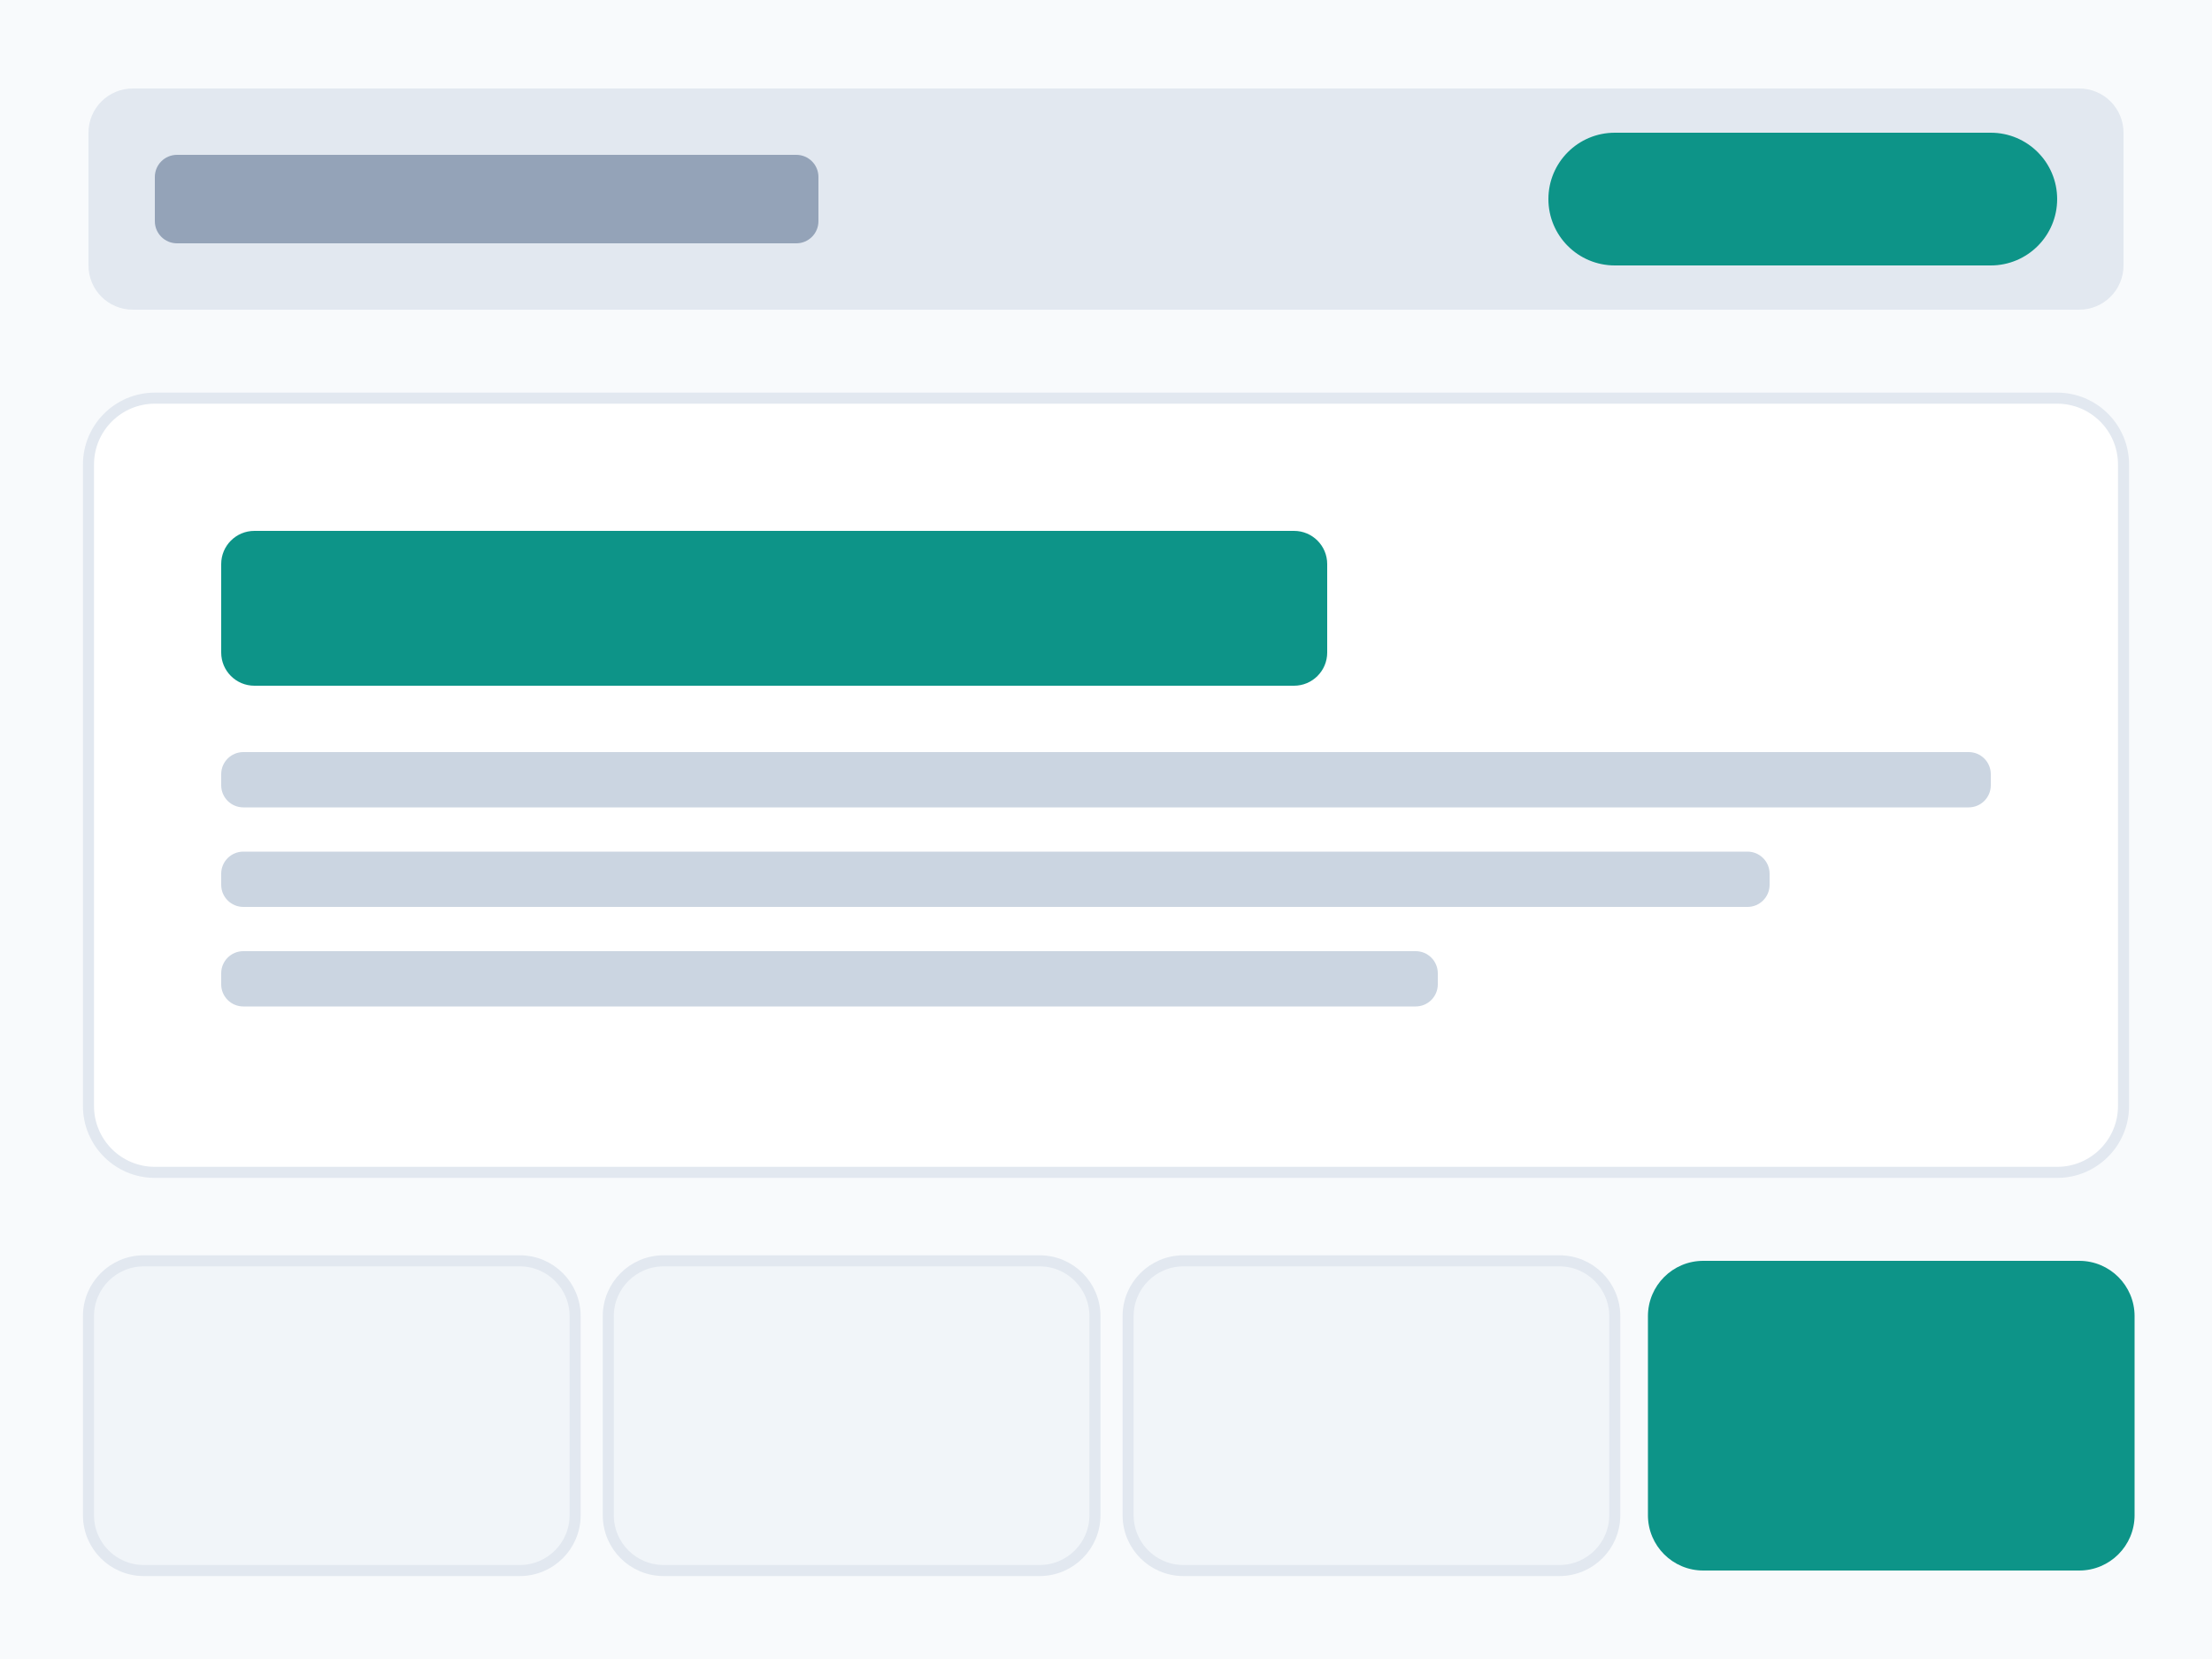
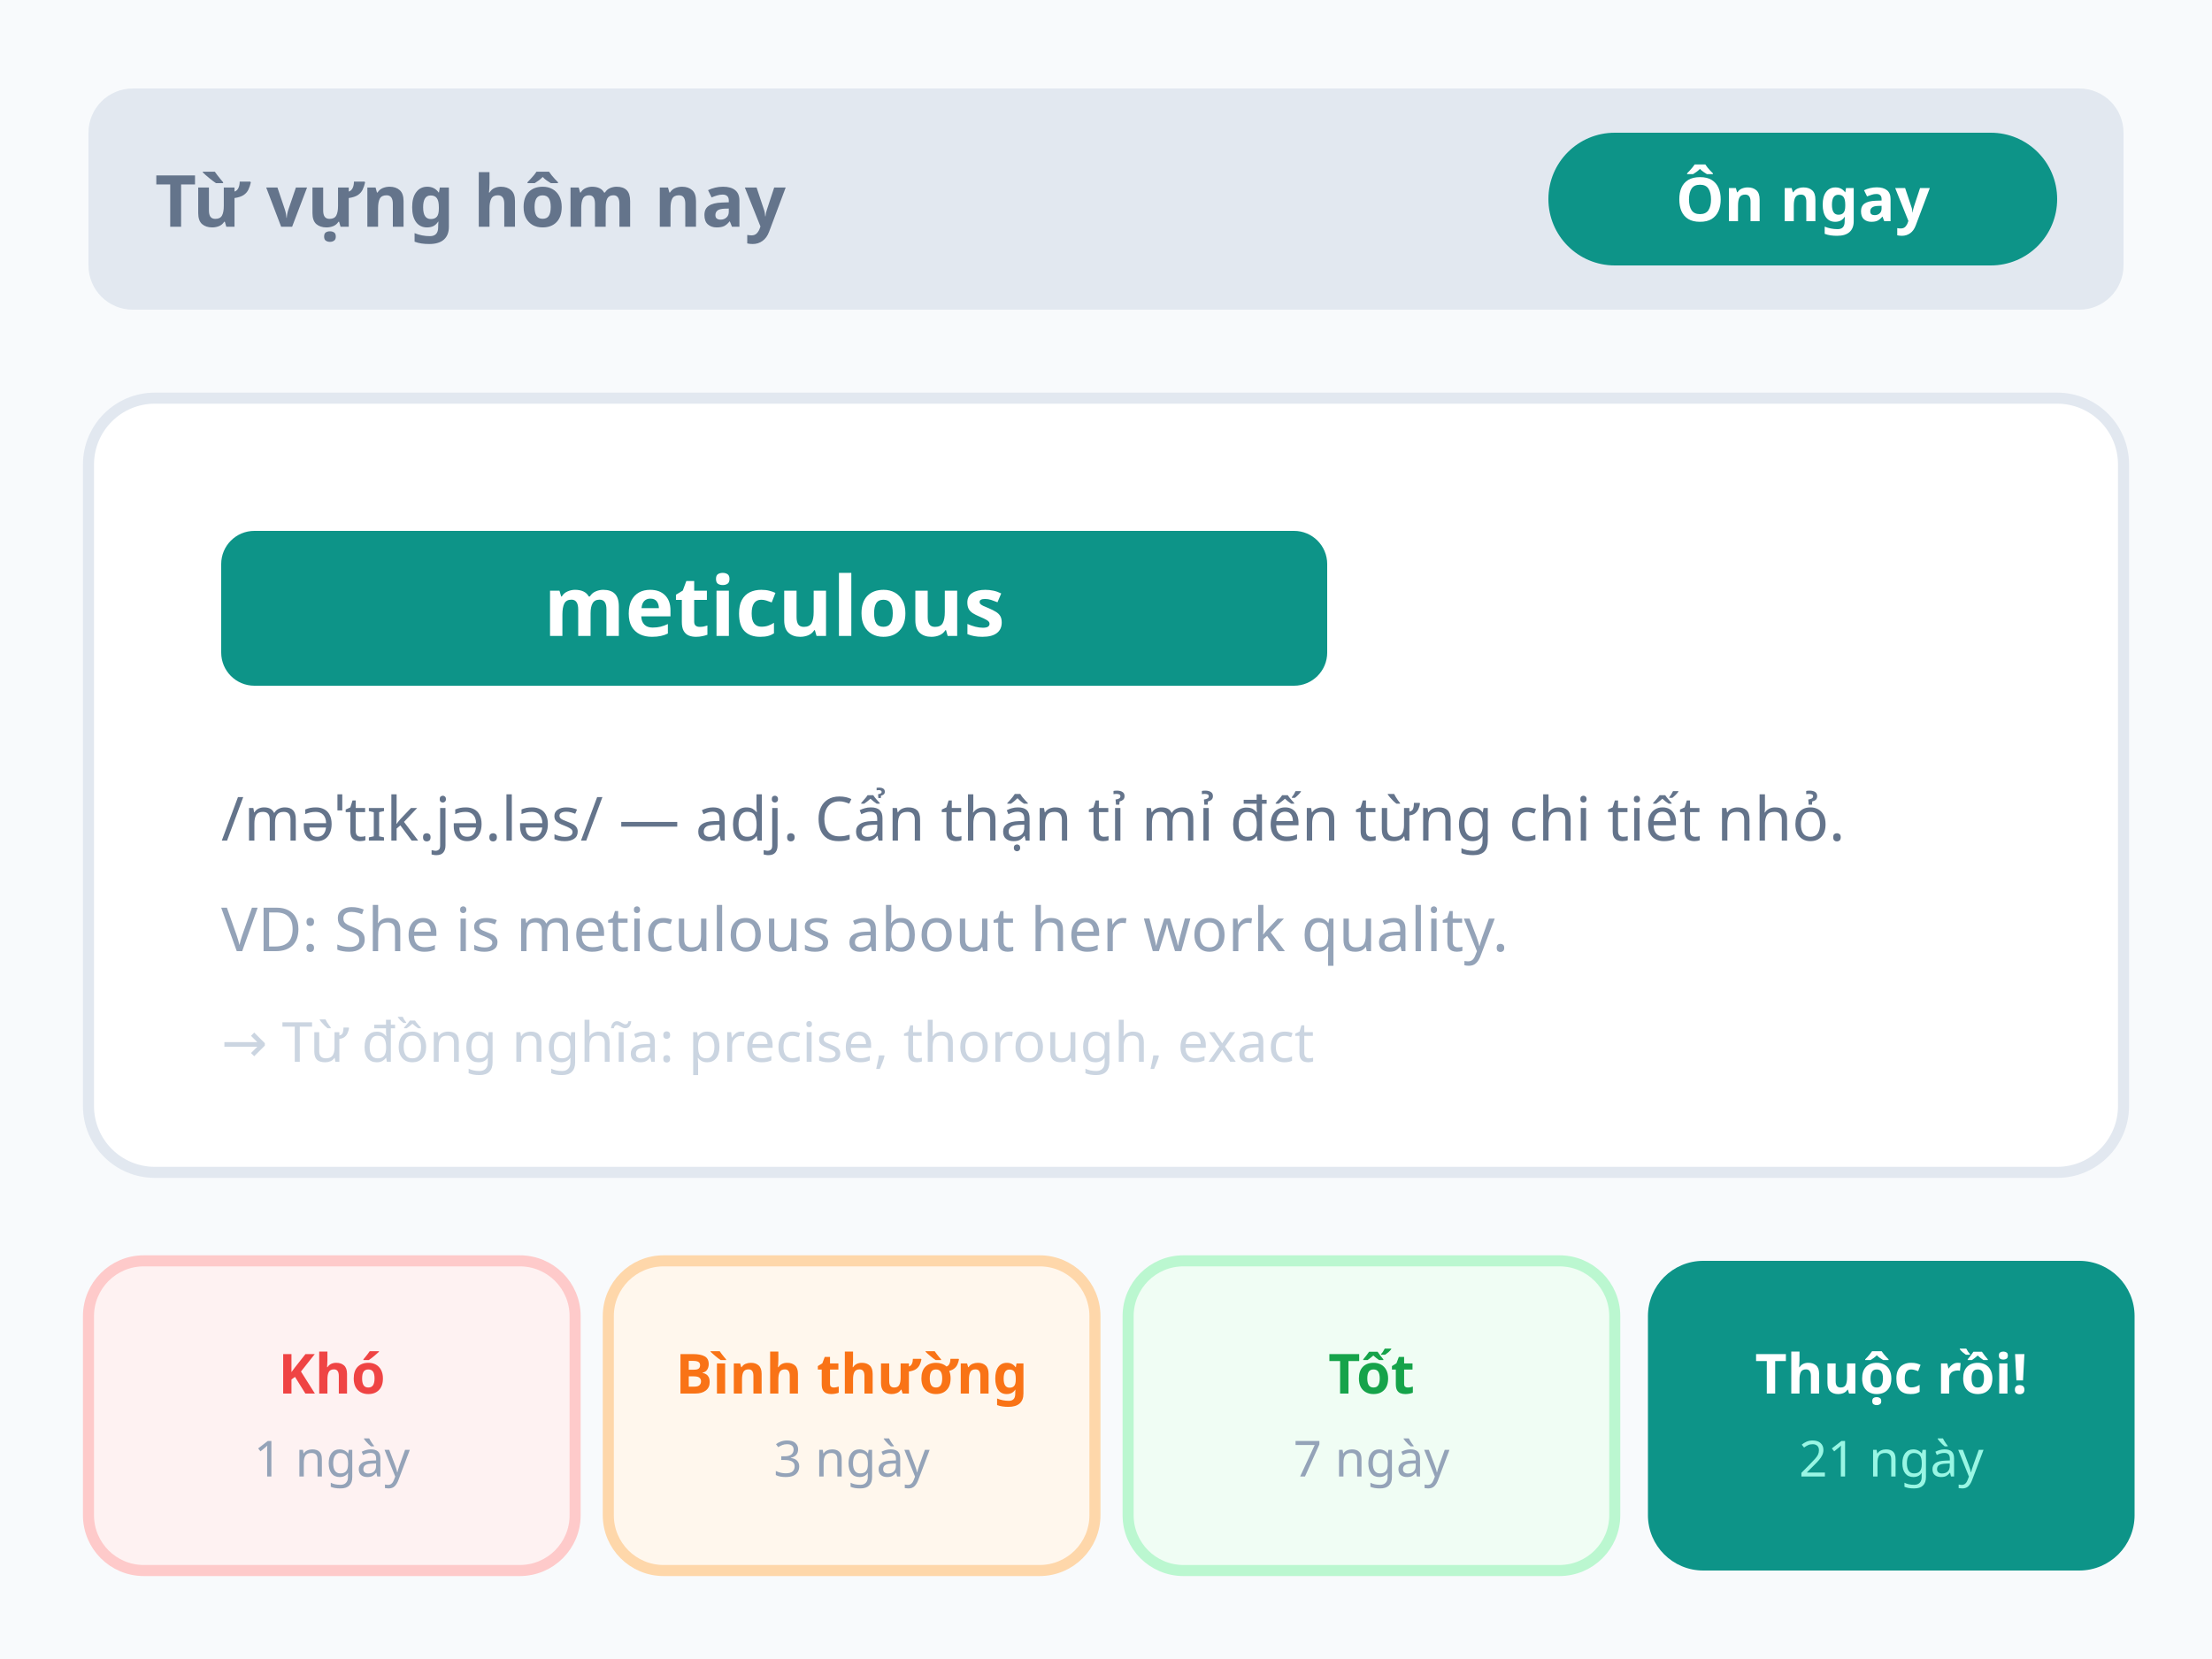
<svg xmlns="http://www.w3.org/2000/svg" viewBox="0 0 400 300" fill="none" role="img" aria-label="Vocab SRS wireframe">
  <rect width="400" height="300" fill="#F8FAFC" />
  <rect x="16" y="16" width="368" height="40" rx="8" fill="#E2E8F0" />
-   <rect x="28" y="28" width="120" height="16" rx="4" fill="#94A3B8" />
+   <text x="28" y="41" font-family="system-ui, sans-serif" font-size="13" font-weight="600" fill="#64748B">Từ vựng hôm nay</text>
  <rect x="280" y="24" width="92" height="24" rx="12" fill="#0D9488" />
+   <text x="326" y="40" font-family="system-ui, sans-serif" font-size="11" font-weight="600" fill="#FFFFFF" text-anchor="middle">Ôn ngay</text>
  <rect x="16" y="72" width="368" height="140" rx="12" fill="#FFFFFF" stroke="#E2E8F0" stroke-width="2" />
  <rect x="40" y="96" width="200" height="28" rx="6" fill="#0D9488" />
-   <rect x="40" y="136" width="320" height="10" rx="4" fill="#CBD5E1" />
-   <rect x="40" y="154" width="280" height="10" rx="4" fill="#CBD5E1" />
-   <rect x="40" y="172" width="220" height="10" rx="4" fill="#CBD5E1" />
-   <rect x="16" y="228" width="88" height="56" rx="10" fill="#F1F5F9" stroke="#E2E8F0" stroke-width="2" />
-   <rect x="110" y="228" width="88" height="56" rx="10" fill="#F1F5F9" stroke="#E2E8F0" stroke-width="2" />
-   <rect x="204" y="228" width="88" height="56" rx="10" fill="#F1F5F9" stroke="#E2E8F0" stroke-width="2" />
+   <text x="140" y="115" font-family="system-ui, sans-serif" font-size="15" font-weight="700" fill="#FFFFFF" text-anchor="middle">meticulous</text>
+   <text x="40" y="152" font-family="system-ui, sans-serif" font-size="11" fill="#64748B">/məˈtɪk.jə.ləs/ — adj. Cẩn thận tỉ mỉ đến từng chi tiết nhỏ.</text>
+   <text x="40" y="172" font-family="system-ui, sans-serif" font-size="11" fill="#94A3B8">VD: She is meticulous about her work quality.</text>
+   <text x="40" y="192" font-family="system-ui, sans-serif" font-size="10" fill="#CBD5E1">→ Từ đồng nghĩa: precise, thorough, exact</text>
+   <rect x="16" y="228" width="88" height="56" rx="10" fill="#FEF2F2" stroke="#FECACA" stroke-width="2" />
+   <text x="60" y="252" font-family="system-ui, sans-serif" font-size="10" font-weight="600" fill="#EF4444" text-anchor="middle">Khó</text>
+   <text x="60" y="267" font-family="system-ui, sans-serif" font-size="9" fill="#94A3B8" text-anchor="middle">1 ngày</text>
+   <rect x="110" y="228" width="88" height="56" rx="10" fill="#FFF7ED" stroke="#FED7AA" stroke-width="2" />
+   <text x="154" y="252" font-family="system-ui, sans-serif" font-size="10" font-weight="600" fill="#F97316" text-anchor="middle">Bình thường</text>
+   <text x="154" y="267" font-family="system-ui, sans-serif" font-size="9" fill="#94A3B8" text-anchor="middle">3 ngày</text>
+   <rect x="204" y="228" width="88" height="56" rx="10" fill="#F0FDF4" stroke="#BBF7D0" stroke-width="2" />
+   <text x="248" y="252" font-family="system-ui, sans-serif" font-size="10" font-weight="600" fill="#16A34A" text-anchor="middle">Tốt</text>
+   <text x="248" y="267" font-family="system-ui, sans-serif" font-size="9" fill="#94A3B8" text-anchor="middle">7 ngày</text>
  <rect x="298" y="228" width="88" height="56" rx="10" fill="#0D9488" />
+   <text x="342" y="252" font-family="system-ui, sans-serif" font-size="10" font-weight="600" fill="#FFFFFF" text-anchor="middle">Thuộc rồi!</text>
+   <text x="342" y="267" font-family="system-ui, sans-serif" font-size="9" fill="#99F6E4" text-anchor="middle">21 ngày</text>
</svg>
